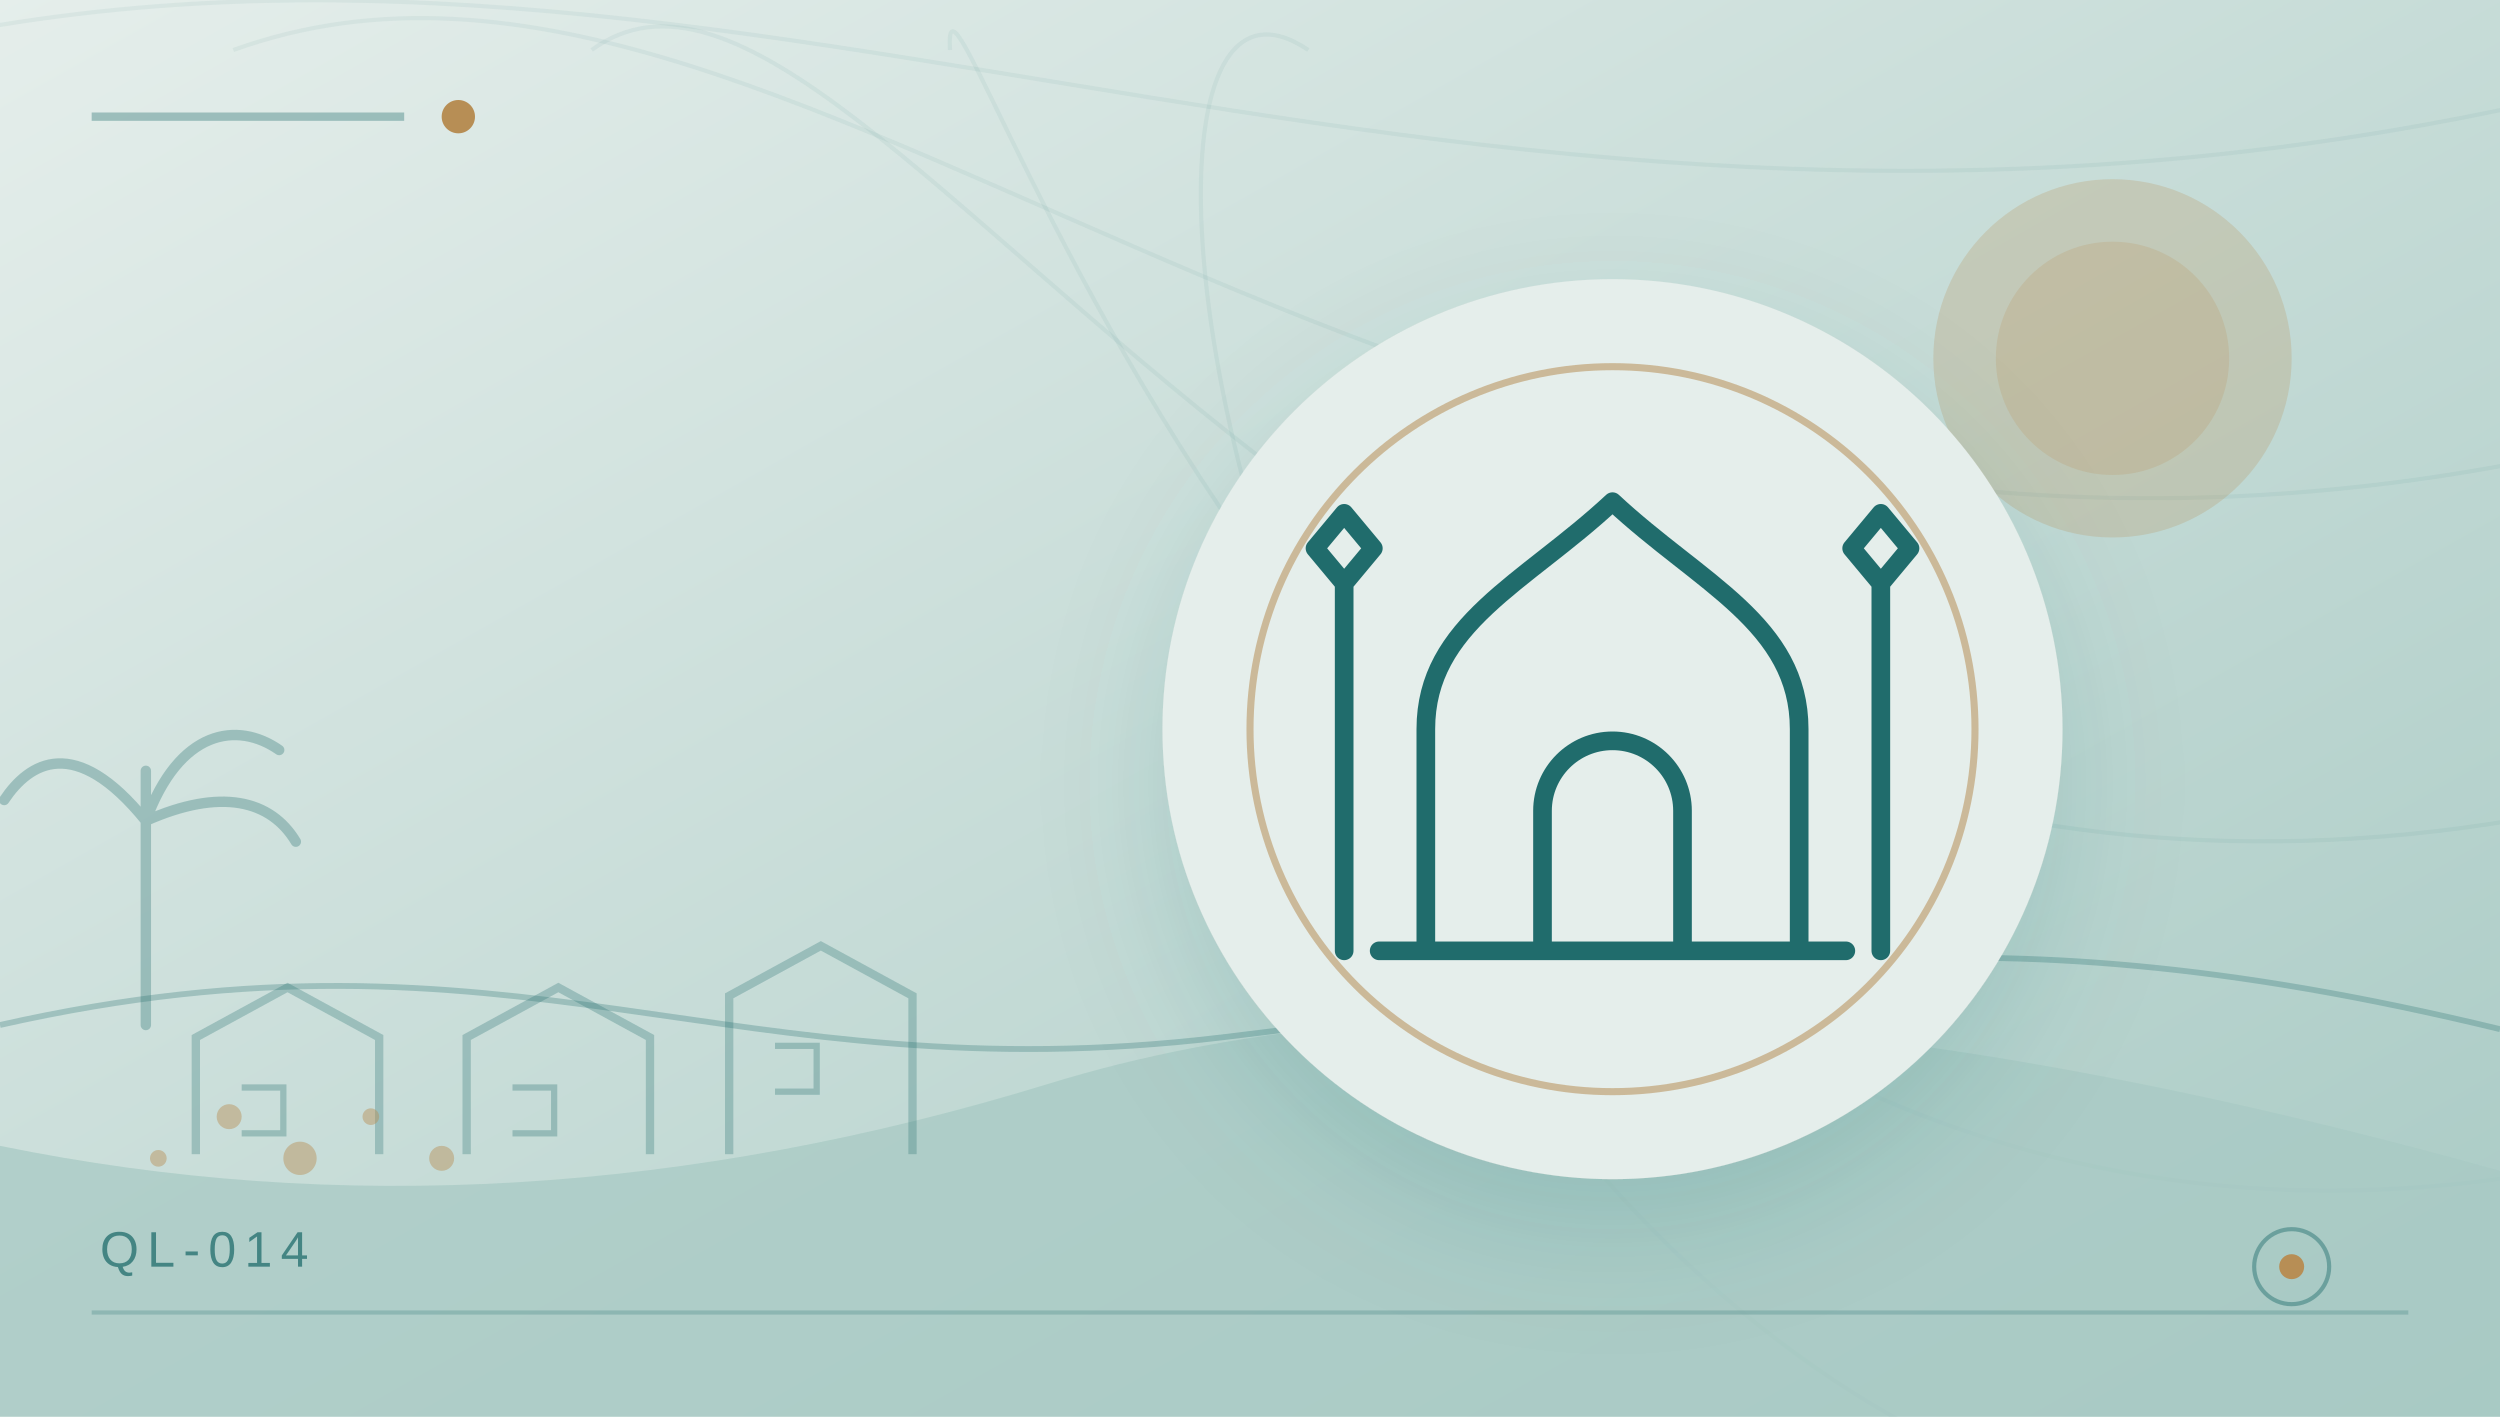
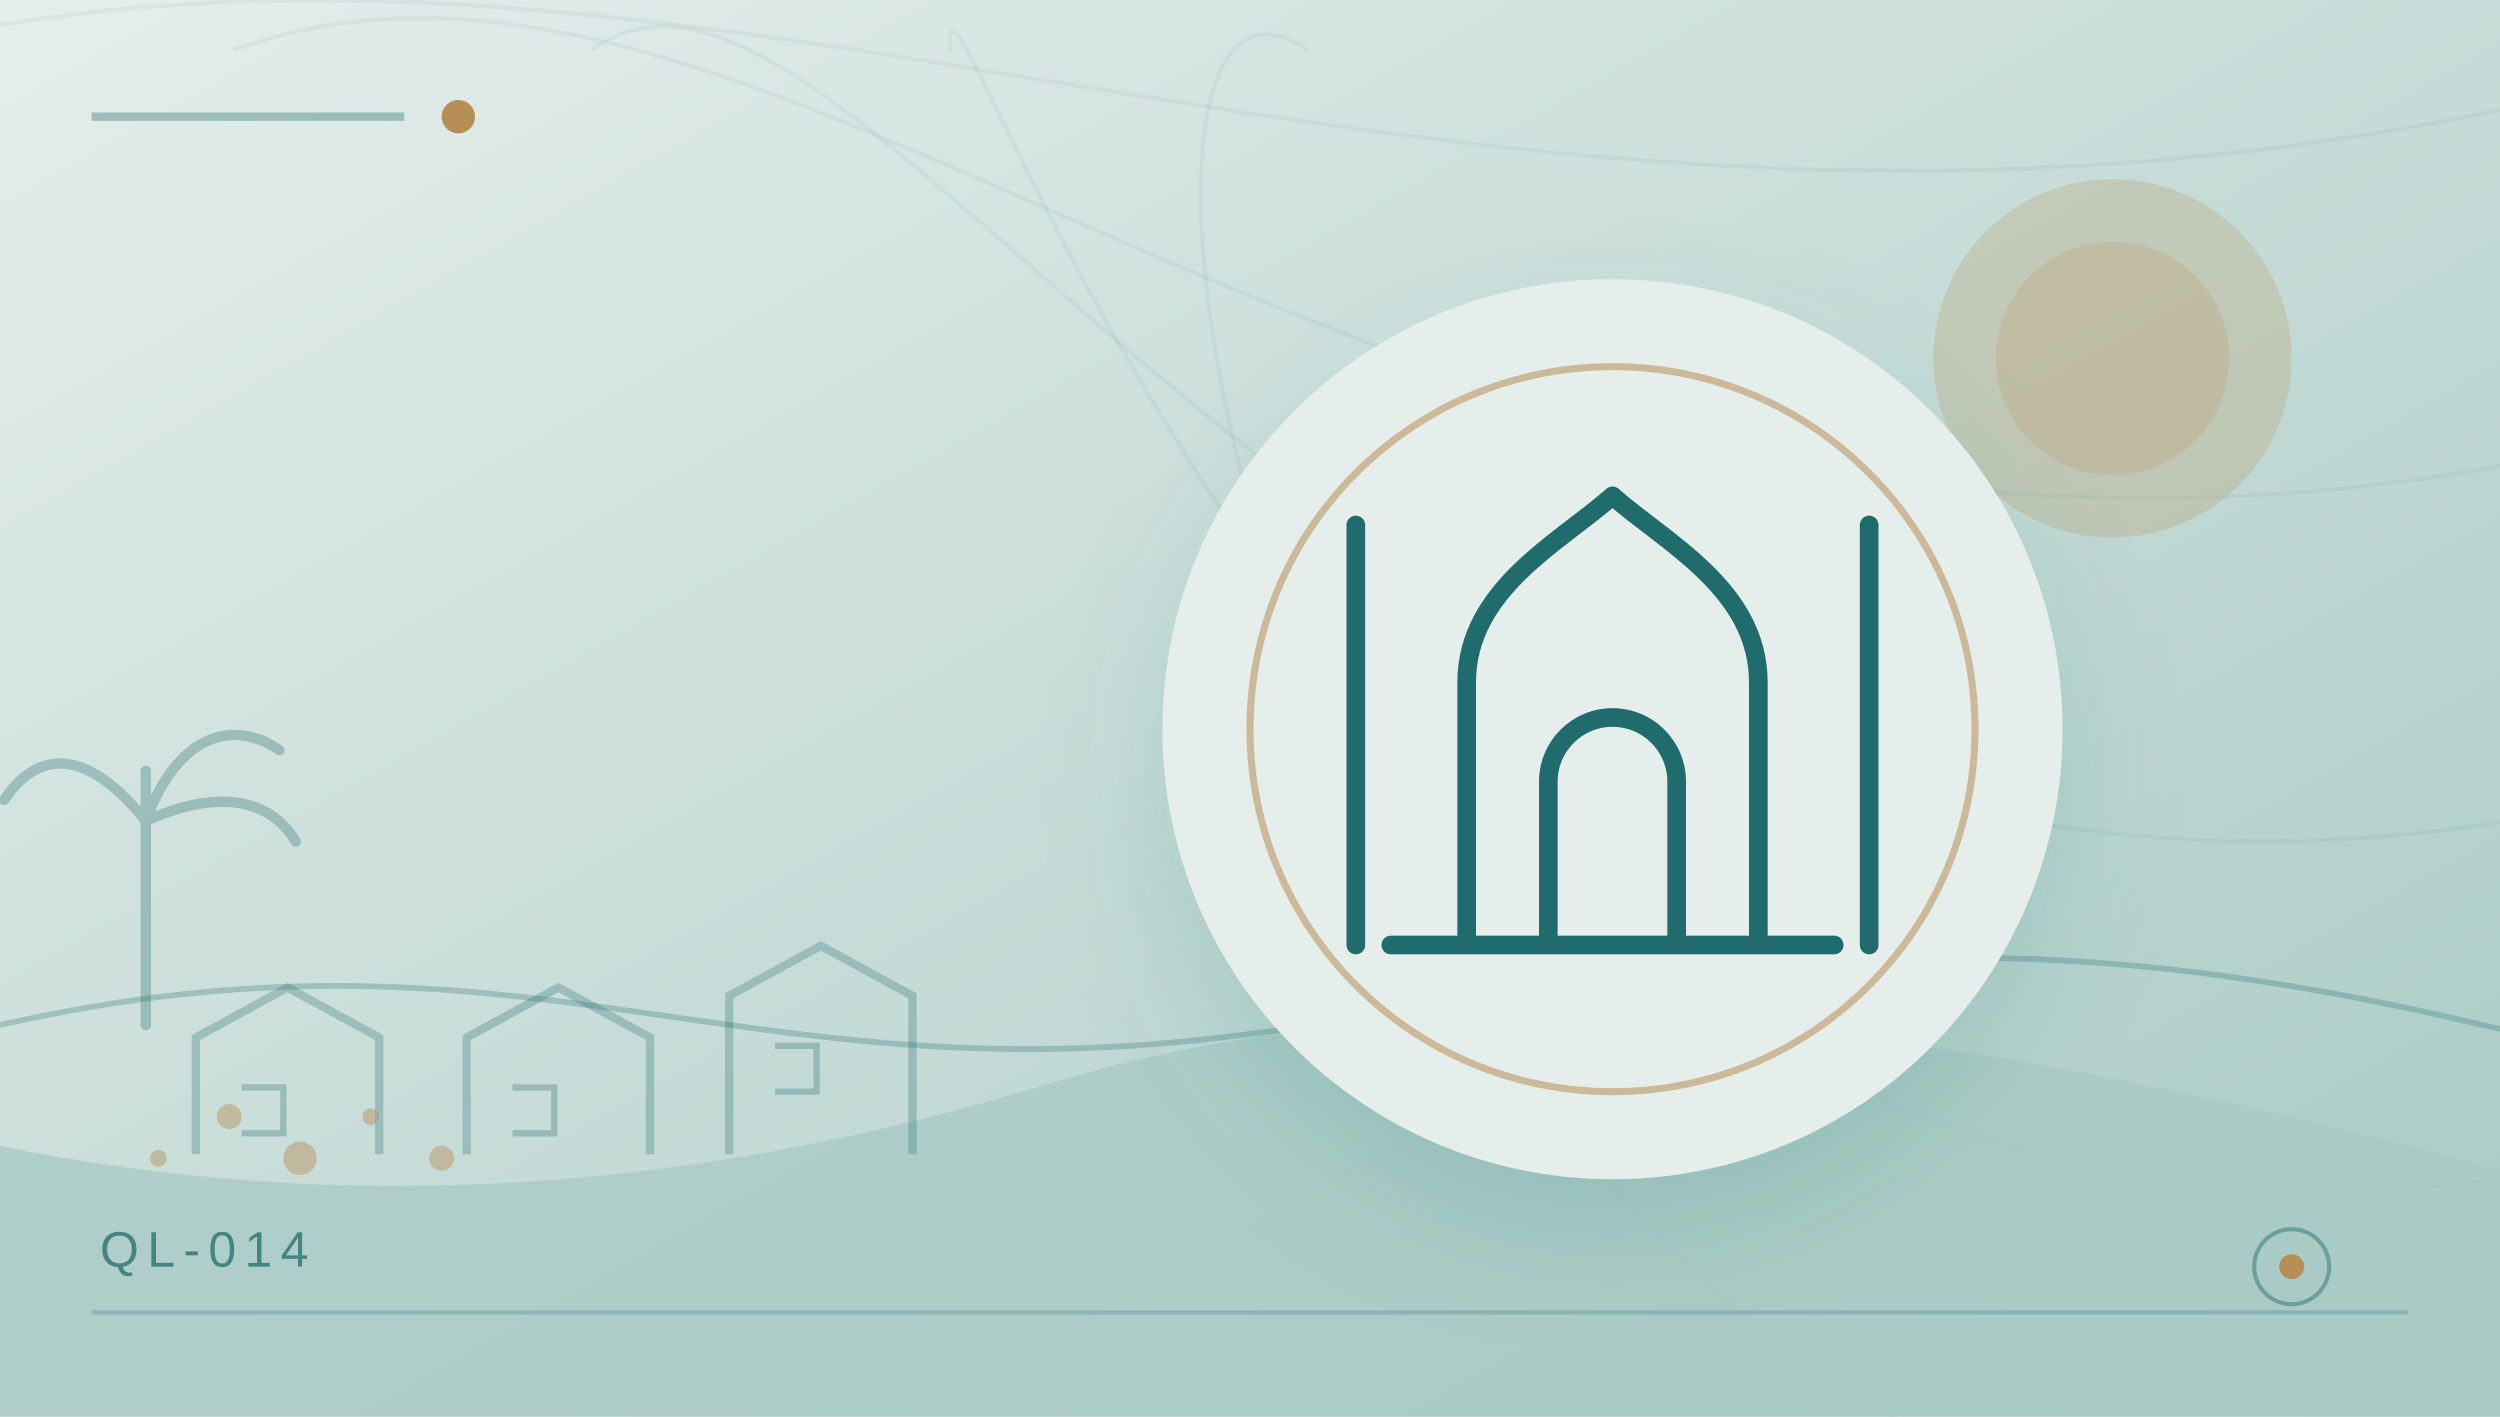
<svg xmlns="http://www.w3.org/2000/svg" viewBox="0 0 600 340" width="600" height="340">
  <defs>
    <linearGradient id="bg" x2="1" y2="1">
      <stop stop-color="#e5eeeb" />
      <stop offset="1" stop-color="#a8cac4" />
    </linearGradient>
    <filter id="shadow" x="-40%" y="-40%" width="180%" height="180%">
      <feDropShadow dx="0" dy="13" stdDeviation="15" flood-color="#206c6c" flood-opacity=".14" />
    </filter>
  </defs>
  <rect width="600" height="340" fill="url(#bg)" />
  <path d="M-30 12C180 -38 355 90 632 19" fill="none" stroke="#206c6c" opacity=".065" />
  <path d="M56 12C195 -38 346 176 632 105" fill="none" stroke="#206c6c" opacity=".065" />
  <path d="M142 12C210 -38 337 262 632 191" fill="none" stroke="#206c6c" opacity=".065" />
  <path d="M228 12C225 -38 328 348 632 277" fill="none" stroke="#206c6c" opacity=".065" />
  <path d="M314 12C240 -38 319 434 632 363" fill="none" stroke="#206c6c" opacity=".065" />
  <circle cx="507" cy="86" r="43" fill="#b78e55" opacity=".24" />
  <circle cx="507" cy="86" r="28" fill="#b78e55" opacity=".2" />
  <path d="M0 246C124 218 175 263 293 249s175-34 307-2" fill="none" stroke="#206c6c" stroke-width="1.4" opacity=".27" />
  <path d="M0 275Q122 300 252 260T600 281v59H0Z" fill="#a8cac4" opacity=".75" />
  <path d="M47 277v-28l22-12 22 12v28" fill="none" stroke="#206c6c" stroke-width="2" opacity=".28" />
  <path d="M58 261h10v11h-10" fill="none" stroke="#206c6c" stroke-width="1.5" opacity=".3" />
  <path d="M112 277v-28l22-12 22 12v28" fill="none" stroke="#206c6c" stroke-width="2" opacity=".28" />
  <path d="M123 261h10v11h-10" fill="none" stroke="#206c6c" stroke-width="1.5" opacity=".3" />
  <path d="M175 277v-38l22-12 22 12v38" fill="none" stroke="#206c6c" stroke-width="2" opacity=".28" />
  <path d="M186 251h10v11h-10" fill="none" stroke="#206c6c" stroke-width="1.5" opacity=".3" />
  <circle cx="38" cy="278" r="2" fill="#b78e55" opacity=".45" />
  <circle cx="55" cy="268" r="3" fill="#b78e55" opacity=".45" />
  <circle cx="72" cy="278" r="4" fill="#b78e55" opacity=".45" />
  <circle cx="89" cy="268" r="2" fill="#b78e55" opacity=".45" />
  <circle cx="106" cy="278" r="3" fill="#b78e55" opacity=".45" />
  <path d="M35 246v-61m0 12c-17-21-28-14-34-5m34 5c8-22 22-24 32-17m-32 17c18-8 30-5 36 5" fill="none" stroke="#206c6c" stroke-width="2.5" stroke-linecap="round" opacity=".31" />
  <circle cx="387" cy="175" r="108" fill="#e5eeeb" filter="url(#shadow)" />
  <circle cx="387" cy="175" r="87" fill="none" stroke="#b78e55" stroke-width="1.7" opacity=".55" />
  <g transform="translate(303 91) scale(1.4)" fill="none" stroke="#206c6c" stroke-width="3.2" stroke-linecap="round" stroke-linejoin="round">
-     <path d="M28 98V60c0-18 17-25 32-39 15 14 32 21 32 39v38ZM20 98h80M48 98V74a12 12 0 0 1 24 0v24M14 98V35m0 0-5-6 5-6 5 6-5 6Zm92 63V35m0 0-5-6 5-6 5 6-5 6Z" />
+     <path d="M22 97h76M35 97V52c0-16 16-24 25-32 9 8 25 16 25 32v45M49 97V69a11 11 0 0 1 22 0v28M16 97V25m88 72V25" />
  </g>
  <path d="M22 28h75" stroke="#206c6c" stroke-width="2" opacity=".36" />
  <circle cx="110" cy="28" r="4" fill="#b78e55" />
  <path d="M22 315h556" stroke="#206c6c" stroke-width="1" opacity=".24" />
  <text x="24" y="304" font-family="Arial,sans-serif" font-size="12" letter-spacing="2" fill="#206c6c" opacity=".75">QL-014</text>
  <circle cx="550" cy="304" r="9" fill="none" stroke="#206c6c" opacity=".45" />
  <circle cx="550" cy="304" r="3" fill="#b78e55" />
</svg>
